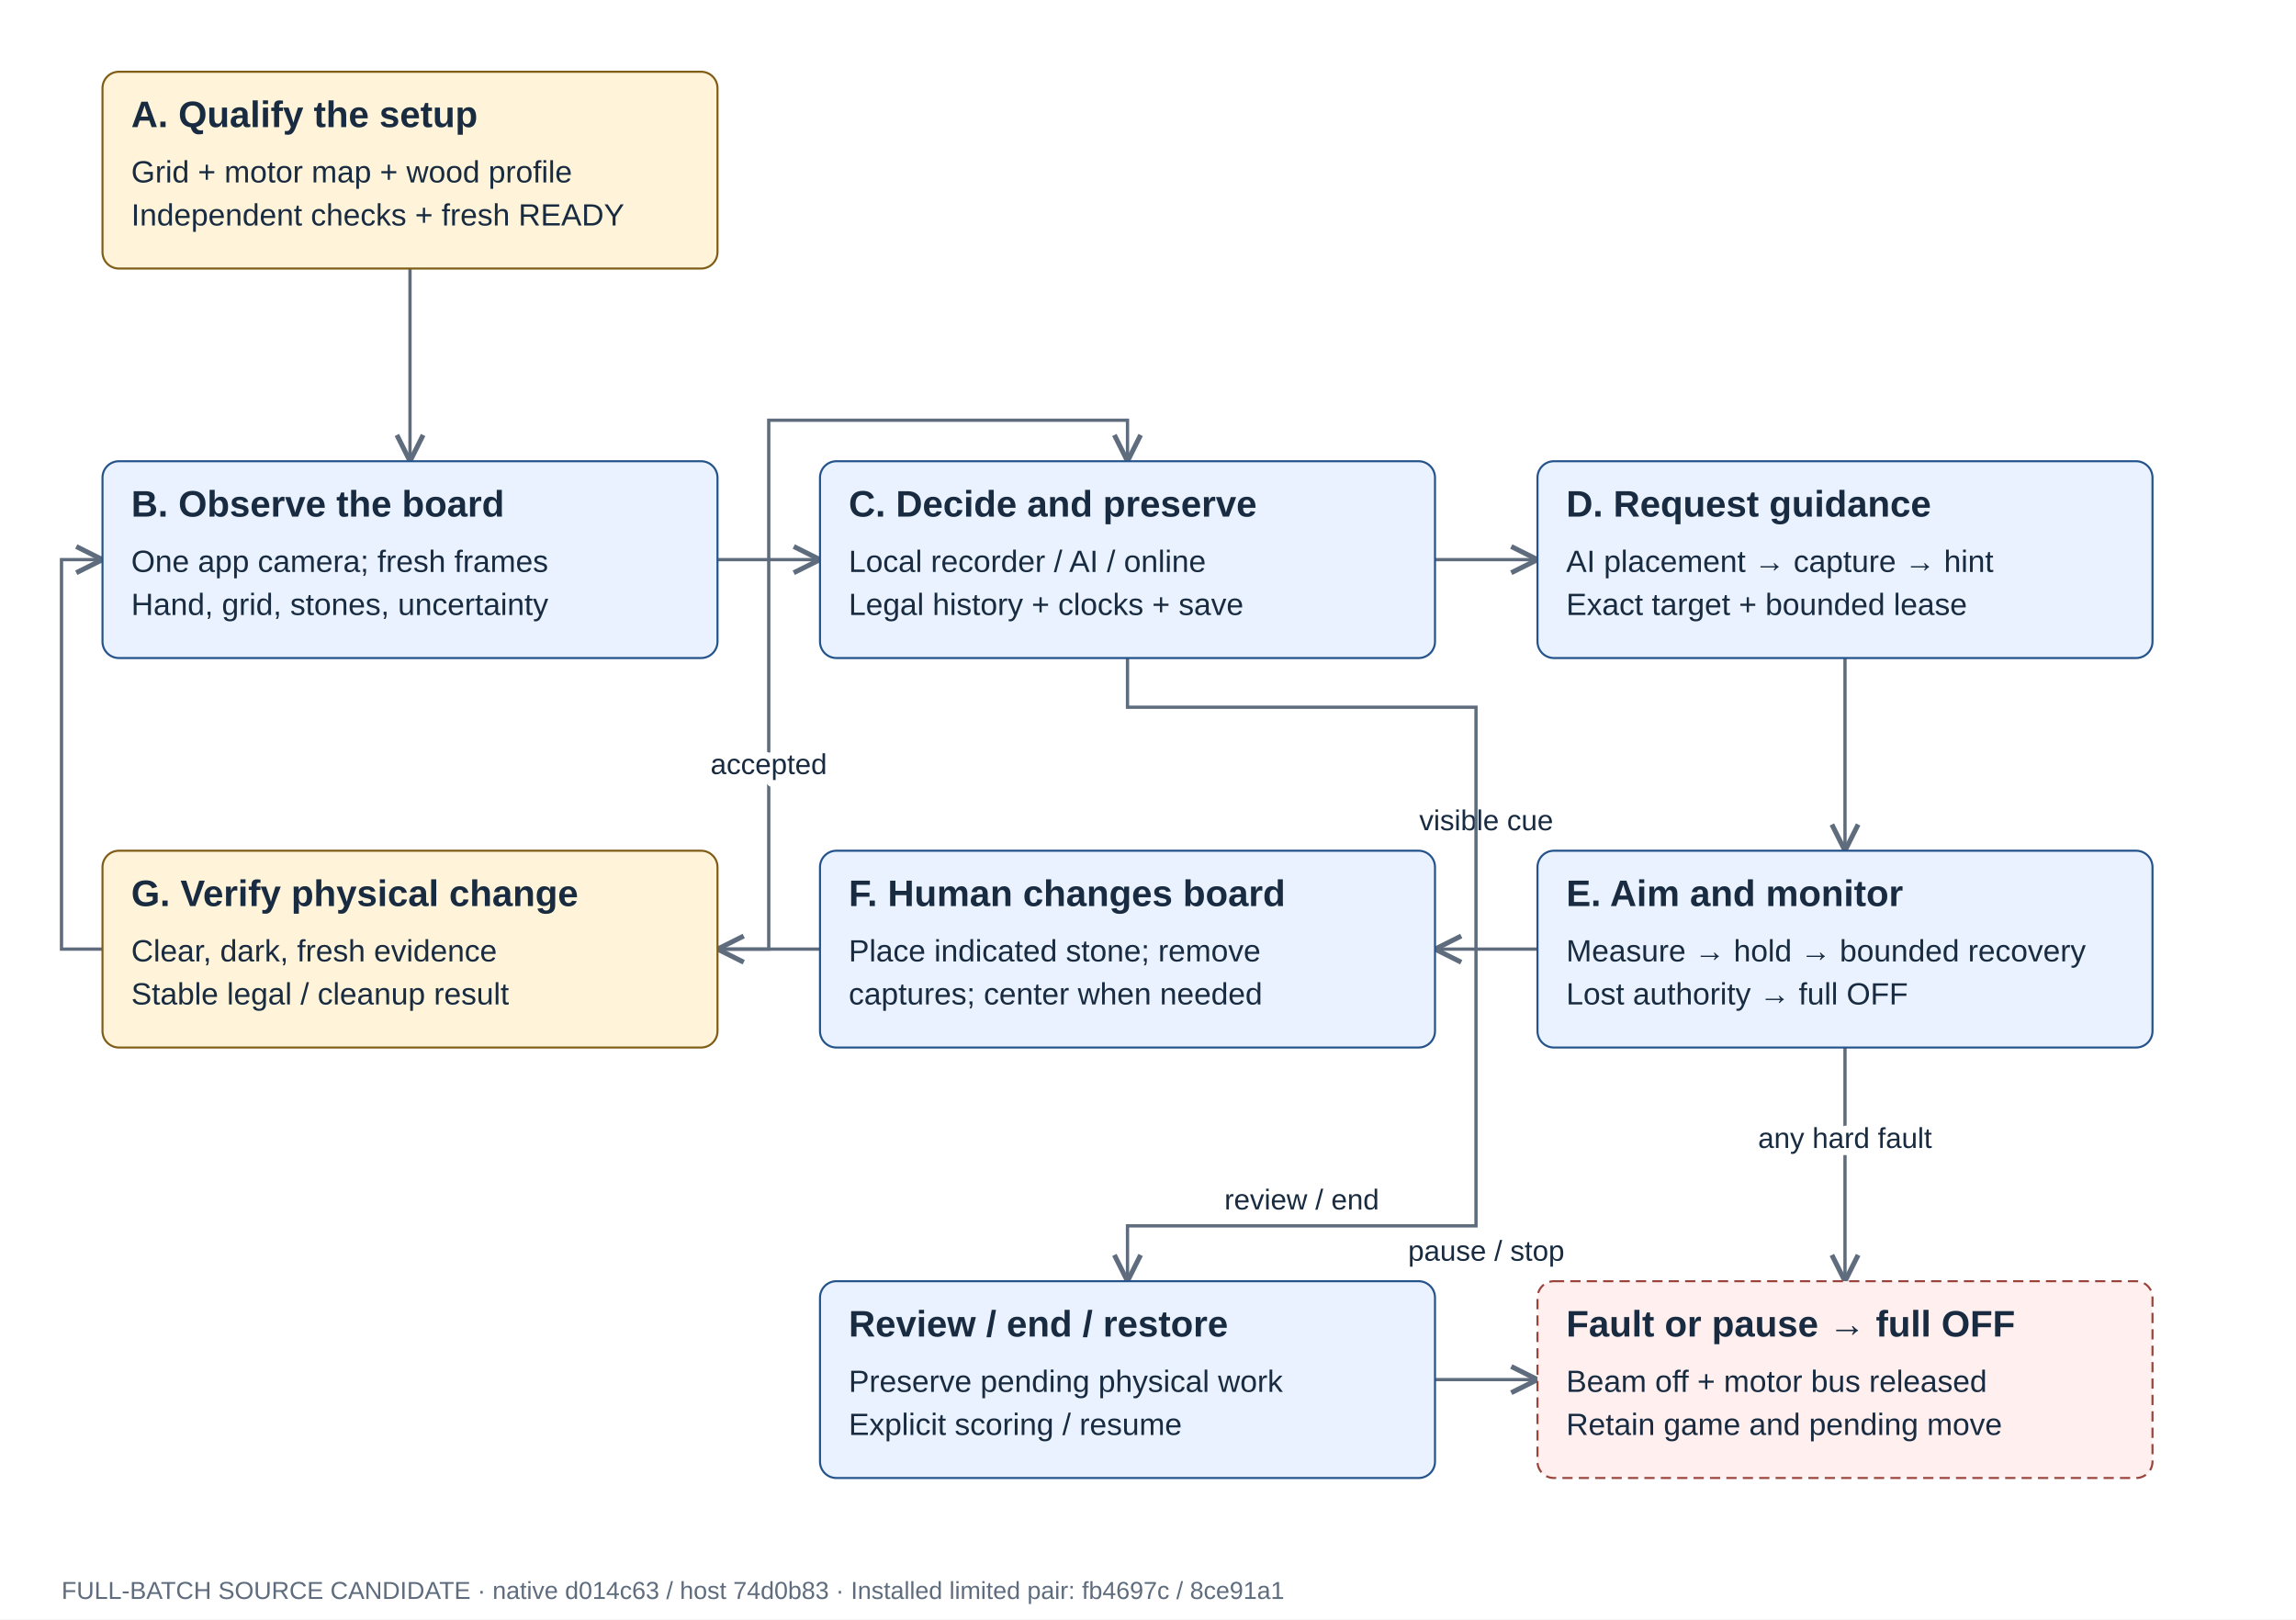
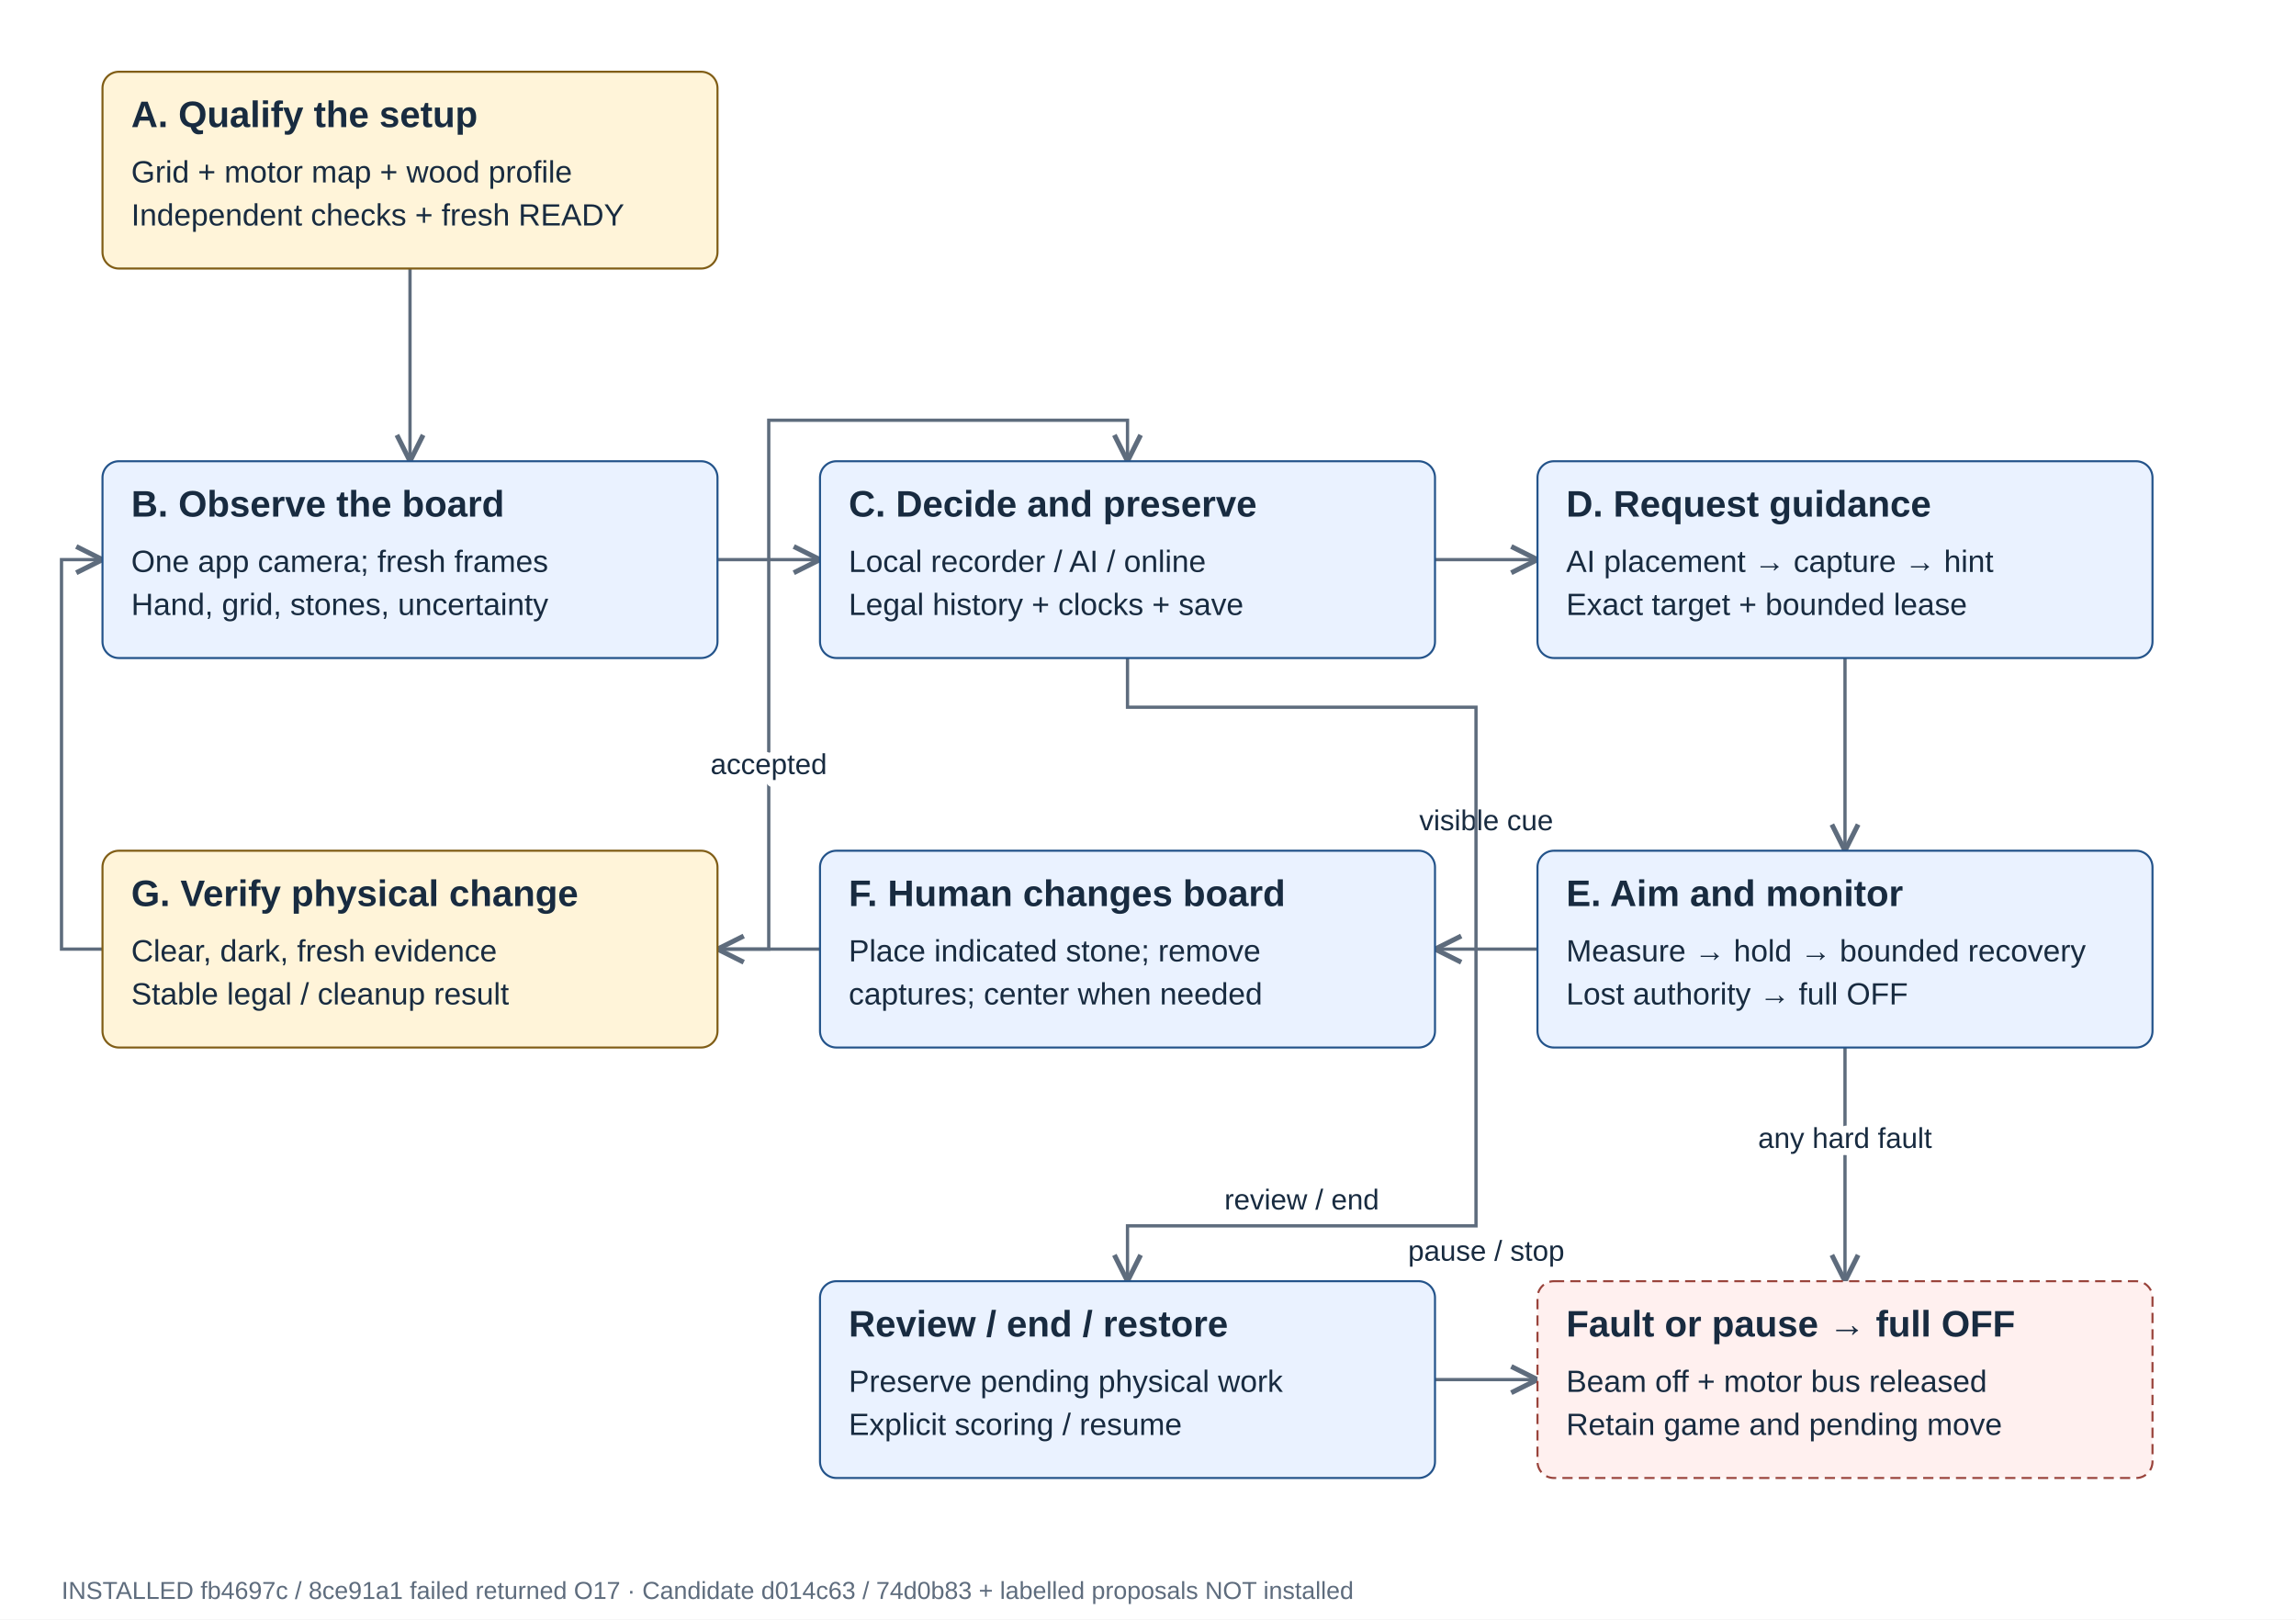
<svg xmlns="http://www.w3.org/2000/svg" viewBox="0 0 1120 790" width="1120" height="790" role="img" aria-labelledby="overview-title overview-desc">
  <defs>
    <marker id="arrow" markerWidth="10" markerHeight="10" refX="9" refY="5" orient="auto-start-reverse">
      <path d="M 1 1 L 9 5 L 1 9" fill="none" stroke="#5e6c7d" stroke-width="1.5" />
    </marker>
  </defs>
  <style>text{font-family:Arial,Helvetica,sans-serif;fill:#182b40}.edge-label{font-size:14px;paint-order:stroke;stroke:#fff;stroke-width:7px;stroke-linejoin:round}.node-title{font-size:18px;font-weight:600}.node-body{font-size:15px}</style>
  <rect width="100%" height="100%" fill="#fff" />
  <polyline points="200.0,131.0 200.0,225.0" fill="none" stroke="#5e6c7d" stroke-width="1.6" marker-end="url(#arrow)" />
  <polyline points="350.0,273.0 400.0,273.0" fill="none" stroke="#5e6c7d" stroke-width="1.6" marker-end="url(#arrow)" />
  <polyline points="700.0,273.0 750.0,273.0" fill="none" stroke="#5e6c7d" stroke-width="1.6" marker-end="url(#arrow)" />
  <polyline points="900.0,321.0 900.0,415.0" fill="none" stroke="#5e6c7d" stroke-width="1.6" marker-end="url(#arrow)" />
  <polyline points="750.0,463.0 700.0,463.0" fill="none" stroke="#5e6c7d" stroke-width="1.6" marker-end="url(#arrow)" />
  <text class="edge-label" x="725.0" y="405.0" text-anchor="middle">visible cue</text>
  <polyline points="400.0,463.0 350.0,463.0" fill="none" stroke="#5e6c7d" stroke-width="1.6" marker-end="url(#arrow)" />
  <polyline points="50.0,463.0 30,463 30,273 50.0,273.0" fill="none" stroke="#5e6c7d" stroke-width="1.6" marker-end="url(#arrow)" />
  <polyline points="350.0,463.0 375,463 375,205 550,205 550.0,225.0" fill="none" stroke="#5e6c7d" stroke-width="1.6" marker-end="url(#arrow)" />
  <text class="edge-label" x="375.0" y="377.6" text-anchor="middle">accepted</text>
  <polyline points="550.0,321.0 550,345 720,345 720,598 550,598 550.0,625.0" fill="none" stroke="#5e6c7d" stroke-width="1.6" marker-end="url(#arrow)" />
  <text class="edge-label" x="635.0" y="590.0" text-anchor="middle">review / end</text>
  <polyline points="900.0,511.0 900.0,625.0" fill="none" stroke="#5e6c7d" stroke-width="1.6" marker-end="url(#arrow)" />
  <text class="edge-label" x="900.0" y="560.0" text-anchor="middle">any hard fault</text>
  <polyline points="700.0,673.0 750.0,673.0" fill="none" stroke="#5e6c7d" stroke-width="1.6" marker-end="url(#arrow)" />
  <text class="edge-label" x="725.0" y="615.0" text-anchor="middle">pause / stop</text>
  <g data-node="setup">
    <rect x="50" y="35" width="300" height="96" rx="8" fill="#fff4d9" stroke="#805d16" />
    <text class="node-title" x="64" y="62">A. Qualify the setup</text>
    <text class="node-body" x="64" y="89">Grid + motor map + wood profile</text>
    <text class="node-body" x="64" y="110">Independent checks + fresh READY</text>
  </g>
  <g data-node="camera">
    <rect x="50" y="225" width="300" height="96" rx="8" fill="#eaf2ff" stroke="#23538a" />
    <text class="node-title" x="64" y="252">B. Observe the board</text>
    <text class="node-body" x="64" y="279">One app camera; fresh frames</text>
    <text class="node-body" x="64" y="300">Hand, grid, stones, uncertainty</text>
  </g>
  <g data-node="game">
    <rect x="400" y="225" width="300" height="96" rx="8" fill="#eaf2ff" stroke="#23538a" />
    <text class="node-title" x="414" y="252">C. Decide and preserve</text>
    <text class="node-body" x="414" y="279">Local recorder / AI / online</text>
    <text class="node-body" x="414" y="300">Legal history + clocks + save</text>
  </g>
  <g data-node="guide">
    <rect x="750" y="225" width="300" height="96" rx="8" fill="#eaf2ff" stroke="#23538a" />
    <text class="node-title" x="764" y="252">D. Request guidance</text>
    <text class="node-body" x="764" y="279">AI placement → capture → hint</text>
    <text class="node-body" x="764" y="300">Exact target + bounded lease</text>
  </g>
  <g data-node="host">
    <rect x="750" y="415" width="300" height="96" rx="8" fill="#eaf2ff" stroke="#23538a" />
    <text class="node-title" x="764" y="442">E. Aim and monitor</text>
    <text class="node-body" x="764" y="469">Measure → hold → bounded recovery</text>
    <text class="node-body" x="764" y="490">Lost authority → full OFF</text>
  </g>
  <g data-node="human">
    <rect x="400" y="415" width="300" height="96" rx="8" fill="#eaf2ff" stroke="#23538a" />
    <text class="node-title" x="414" y="442">F. Human changes board</text>
    <text class="node-body" x="414" y="469">Place indicated stone; remove</text>
    <text class="node-body" x="414" y="490">captures; center when needed</text>
  </g>
  <g data-node="confirm">
    <rect x="50" y="415" width="300" height="96" rx="8" fill="#fff4d9" stroke="#805d16" />
    <text class="node-title" x="64" y="442">G. Verify physical change</text>
    <text class="node-body" x="64" y="469">Clear, dark, fresh evidence</text>
    <text class="node-body" x="64" y="490">Stable legal / cleanup result</text>
  </g>
  <g data-node="save">
    <rect x="400" y="625" width="300" height="96" rx="8" fill="#eaf2ff" stroke="#23538a" />
    <text class="node-title" x="414" y="652">Review / end / restore</text>
    <text class="node-body" x="414" y="679">Preserve pending physical work</text>
    <text class="node-body" x="414" y="700">Explicit scoring / resume</text>
  </g>
  <g data-node="fault">
    <rect x="750" y="625" width="300" height="96" rx="8" fill="#fff0ef" stroke="#99433b" stroke-dasharray="5 3" />
    <text class="node-title" x="764" y="652">Fault or pause → full OFF</text>
    <text class="node-body" x="764" y="679">Beam off + motor bus released</text>
    <text class="node-body" x="764" y="700">Retain game and pending move</text>
  </g>
-   <text x="30" y="780" style="font-size:12px;fill:#5e6c7d">FULL-BATCH SOURCE CANDIDATE · native d014c63 / host 74d0b83 · Installed limited pair: fb4697c / 8ce91a1</text>
+   <text x="30" y="780" style="font-size:12px;fill:#5e6c7d">INSTALLED fb4697c / 8ce91a1 failed returned O17 · Candidate d014c63 / 74d0b83 + labelled proposals NOT installed</text>
</svg>
